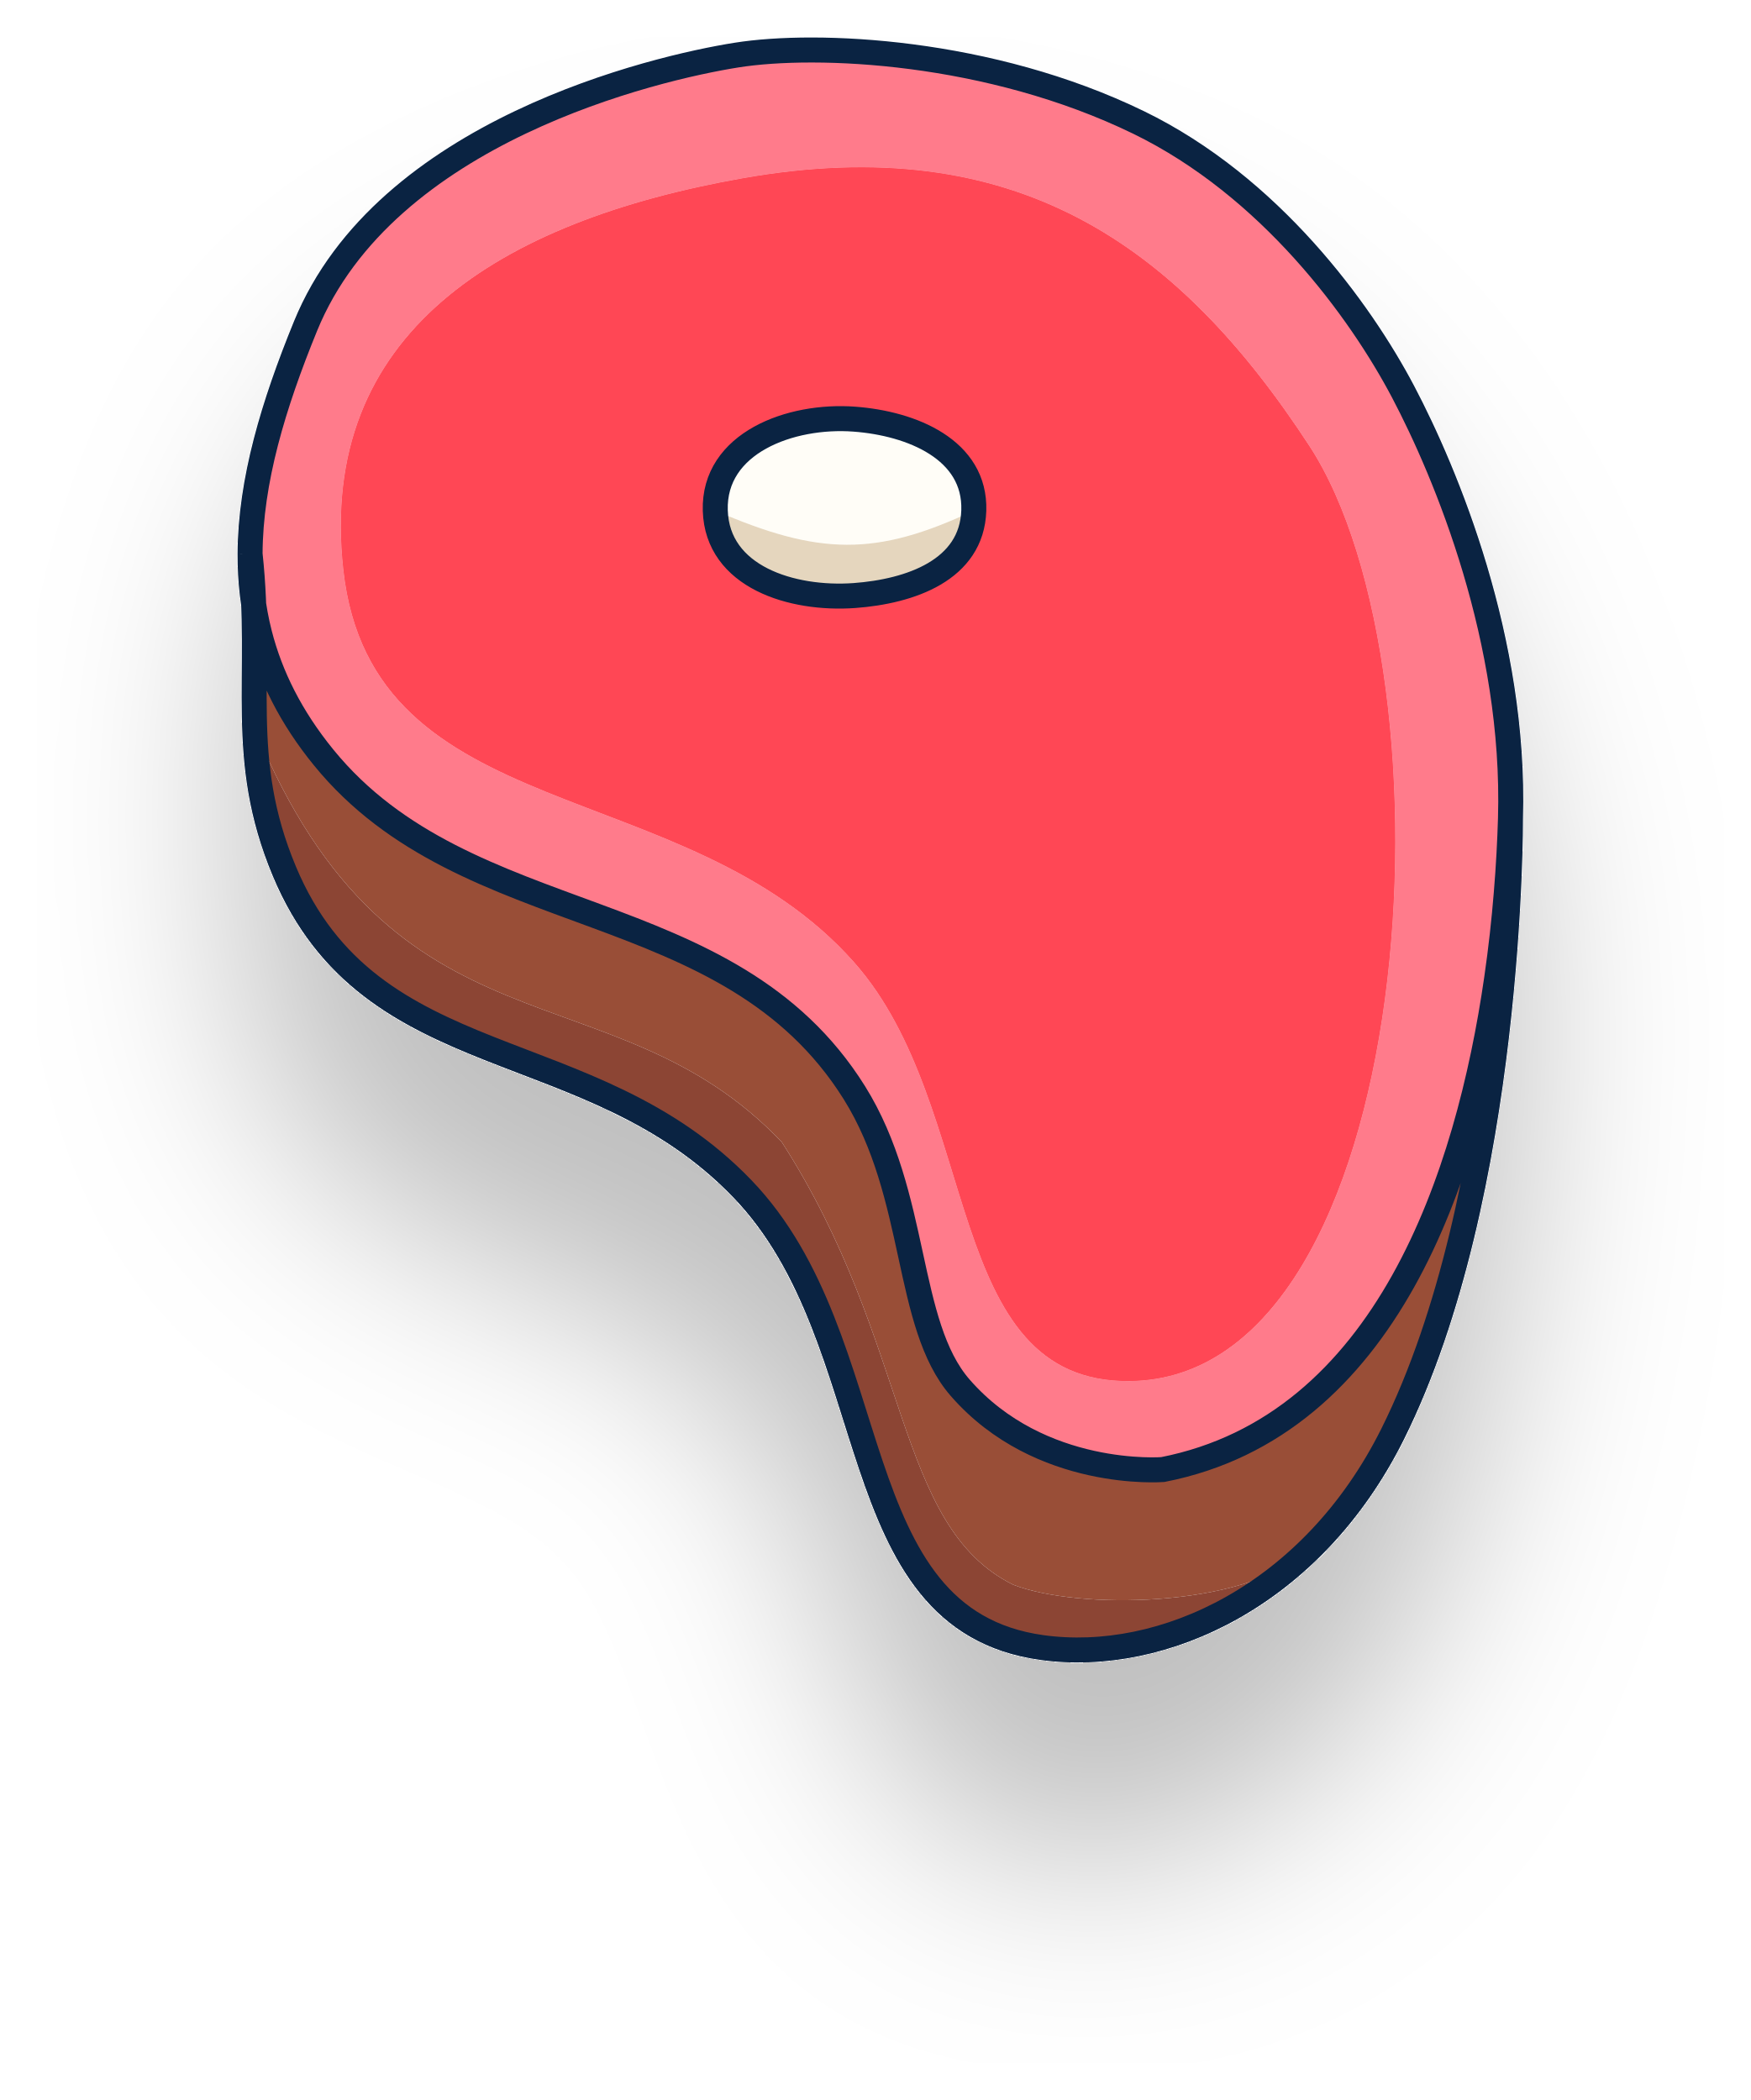
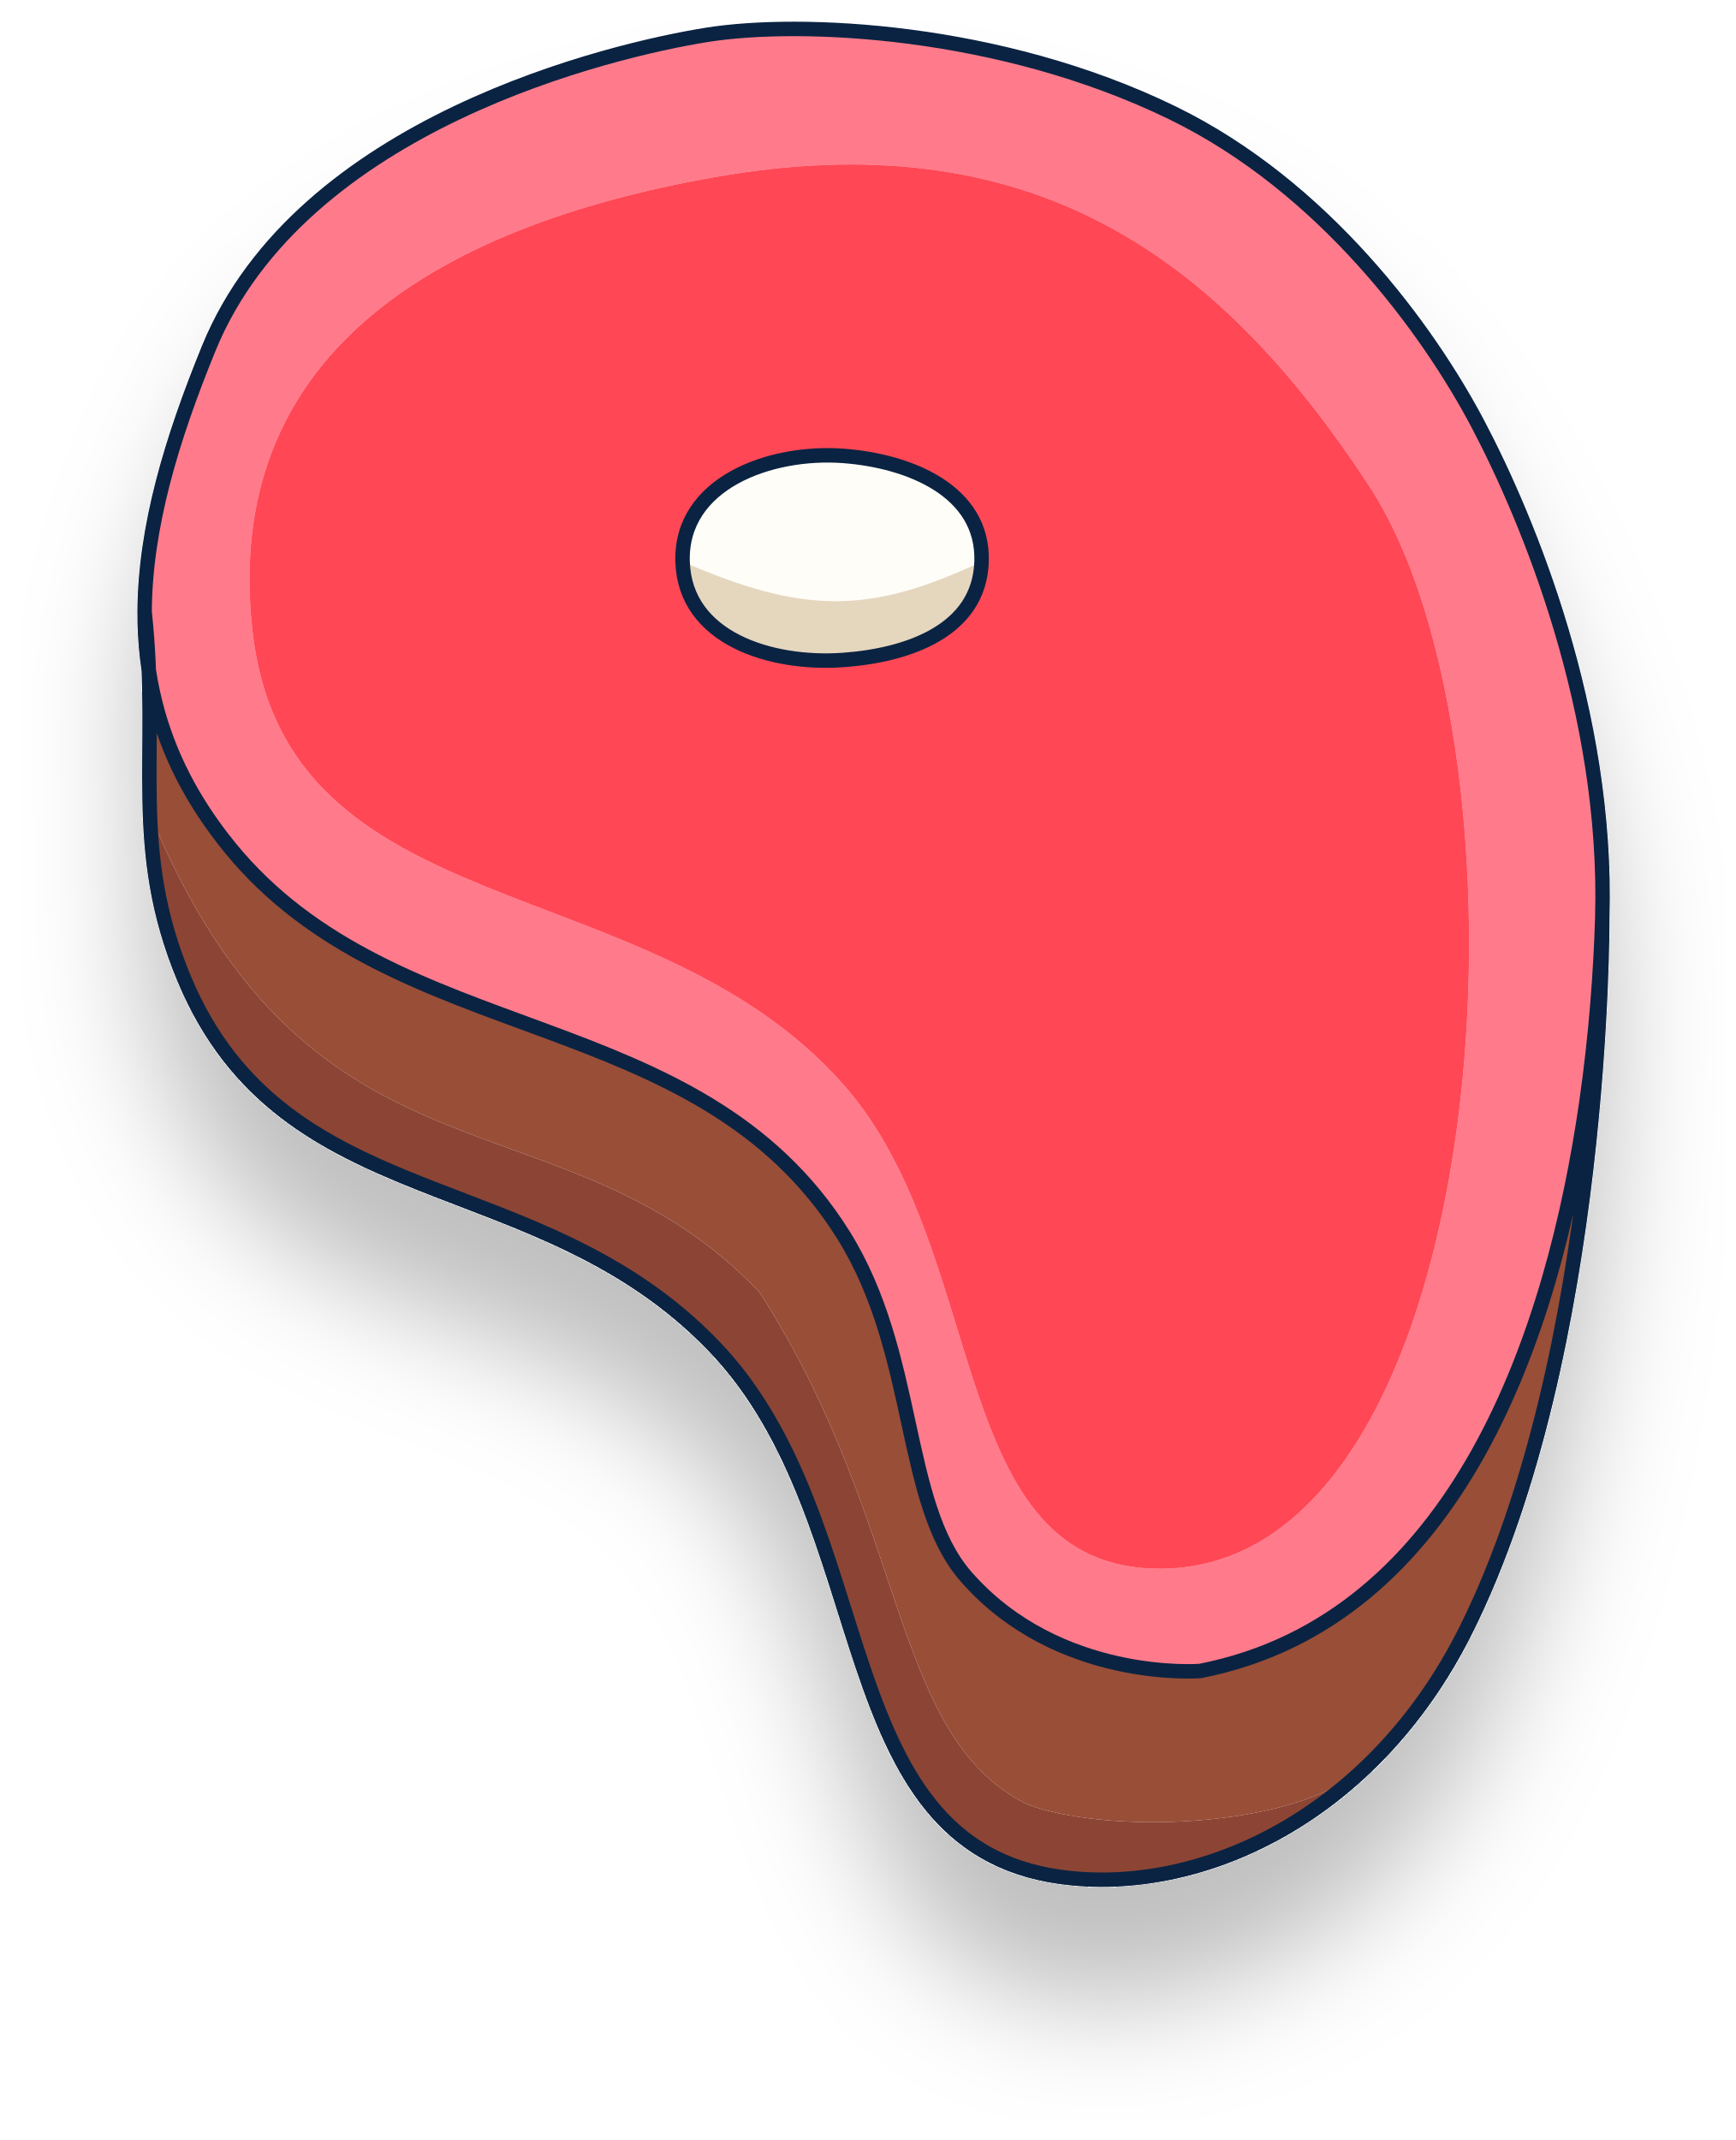
- <svg xmlns="http://www.w3.org/2000/svg" width="35" height="42" viewBox="0 0 35 42" fill="none">
+ <svg xmlns="http://www.w3.org/2000/svg" width="60" height="74" viewBox="0 0 60 74" fill="none">
  <g filter="url(#filter0_d_118_4)">
-     <path fill-rule="evenodd" clip-rule="evenodd" d="M6.472 15.15C9.344 18.678 14.566 17.827 17.083 21.854C18.367 23.909 18.09 26.483 19.199 27.755C20.796 29.588 23.25 29.391 23.25 29.391C27.734 28.512 29.358 23.495 29.925 19.576C30.012 18.978 30.074 18.405 30.117 17.876C30.164 17.317 30.189 16.807 30.202 16.369C30.307 12.808 28.917 9.473 28.056 7.837C27.195 6.202 25.392 3.727 22.766 2.449C19.783 0.998 16.337 0.845 14.725 1.102C13.112 1.358 7.705 2.618 6.109 6.522C5.465 8.099 5.007 9.615 5 11.077C5.033 11.382 5.056 11.728 5.071 12.082C5.101 12.283 5.141 12.482 5.192 12.68C5.408 13.522 5.816 14.345 6.472 15.15ZM14.846 3.566C20.288 2.602 23.541 4.873 26.182 8.922C29.191 13.536 28.395 27.573 22.584 27.621C18.828 27.652 19.653 22.157 17.083 19.25C13.711 15.436 7.437 16.585 6.865 11.392C6.343 6.656 9.997 4.425 14.846 3.566Z" fill="#FF7B8B" />
-     <path fill-rule="evenodd" clip-rule="evenodd" d="M26.182 8.922C23.541 4.873 20.288 2.602 14.846 3.566C9.997 4.425 6.343 6.656 6.865 11.392C7.437 16.585 13.711 15.436 17.083 19.25C19.653 22.157 18.828 27.652 22.584 27.621C28.395 27.573 29.191 13.536 26.182 8.922ZM14.302 10.211C14.261 8.856 15.808 8.287 17.083 8.383C18.23 8.468 19.51 8.991 19.471 10.211C19.433 11.402 18.203 11.829 17.083 11.911C15.832 12.001 14.342 11.54 14.302 10.211Z" fill="#FF7B8B" />
-     <path fill-rule="evenodd" clip-rule="evenodd" d="M26.182 8.922C23.541 4.873 20.288 2.602 14.846 3.566C9.997 4.425 6.343 6.656 6.865 11.392C7.437 16.585 13.711 15.436 17.083 19.25C19.653 22.157 18.828 27.652 22.584 27.621C28.395 27.573 29.191 13.536 26.182 8.922ZM14.302 10.211C14.261 8.856 15.808 8.287 17.083 8.383C18.23 8.468 19.51 8.991 19.471 10.211C19.433 11.402 18.203 11.829 17.083 11.911C15.832 12.001 14.342 11.54 14.302 10.211Z" fill="#FF4755" />
-     <path d="M17.083 8.383C15.808 8.287 14.261 8.856 14.302 10.211C16.374 11.109 17.508 11.137 19.471 10.211C19.51 8.991 18.23 8.468 17.083 8.383Z" fill="#FFFDF7" />
-     <path d="M17.083 11.911C18.203 11.829 19.433 11.402 19.471 10.211C17.508 11.137 16.374 11.109 14.302 10.211C14.342 11.54 15.832 12.001 17.083 11.911Z" fill="#E5D6BE" />
-     <path d="M17.083 21.854C14.566 17.827 9.344 18.678 6.472 15.15C5.816 14.345 5.408 13.522 5.192 12.68C5.141 12.482 5.101 12.283 5.071 12.082C5.123 13.284 5.092 14.567 5.092 14.567C7.894 21.372 12.216 19.25 15.632 22.842C18.231 26.883 17.876 30.508 20.257 31.694C21.557 32.198 24.81 32.159 26.121 31.049C26.782 30.418 27.373 29.631 27.844 28.685C30.245 23.872 30.202 16.369 30.202 16.369C30.189 16.807 30.164 17.317 30.117 17.876C30.074 18.405 30.012 18.978 29.925 19.576C29.358 23.495 27.734 28.512 23.25 29.391C23.25 29.391 20.796 29.588 19.199 27.755C18.09 26.483 18.367 23.909 17.083 21.854Z" fill="#994E37" />
-     <path d="M5.686 17.427C7.42 21.571 11.796 20.603 14.846 23.778C17.777 26.829 16.759 32.386 20.831 32.951C22.539 33.188 24.532 32.568 26.121 31.049C24.81 32.159 21.557 32.198 20.257 31.694C17.876 30.508 18.231 26.883 15.632 22.842C12.216 19.25 7.894 21.372 5.092 14.567C5.092 14.567 5.247 16.379 5.686 17.427Z" fill="#8C4534" />
-     <path d="M30.202 16.369C30.307 12.808 28.917 9.473 28.056 7.837C27.195 6.202 25.392 3.727 22.766 2.449C19.783 0.998 16.337 0.845 14.725 1.102C13.112 1.358 7.705 2.618 6.109 6.522C5.465 8.099 5.007 9.615 5 11.077M30.202 16.369C30.189 16.807 30.164 17.317 30.117 17.876C30.074 18.405 30.012 18.978 29.925 19.576C29.358 23.495 27.734 28.512 23.25 29.391C23.25 29.391 20.796 29.588 19.199 27.755C18.09 26.483 18.367 23.909 17.083 21.854C14.566 17.827 9.344 18.678 6.472 15.15C5.816 14.345 5.408 13.522 5.192 12.68C5.057 12.153 4.998 11.619 5 11.077M30.202 16.369C30.202 16.369 30.245 23.872 27.844 28.685C26.238 31.905 23.25 33.286 20.831 32.951C16.759 32.386 17.777 26.829 14.846 23.778C11.796 20.603 7.42 21.571 5.686 17.427C4.731 15.146 5.268 13.557 5 11.077M14.302 10.211C14.261 8.856 15.808 8.287 17.083 8.383C18.23 8.468 19.51 8.991 19.471 10.211C19.433 11.402 18.203 11.829 17.083 11.911C15.832 12.001 14.342 11.54 14.302 10.211Z" stroke="#0A2342" stroke-width="0.5" />
+     <path fill-rule="evenodd" clip-rule="evenodd" d="M7.944 29.3C13.688 36.356 24.132 34.655 29.165 42.707C31.734 46.817 31.18 51.965 33.397 54.51C36.592 58.177 41.499 57.782 41.499 57.782C50.468 56.025 53.717 45.989 54.851 38.153C55.024 36.956 55.148 35.81 55.235 34.753C55.327 33.634 55.379 32.614 55.405 31.738C55.615 24.617 52.834 17.946 51.112 14.675C49.39 11.403 45.784 6.453 40.532 3.898C34.565 0.995 27.674 0.691 24.449 1.204C21.224 1.717 10.409 4.235 7.218 12.045C5.93 15.198 5.014 18.23 5 21.154C5.066 21.763 5.111 22.457 5.142 23.164C5.203 23.565 5.283 23.964 5.385 24.361C5.816 26.044 6.632 27.689 7.944 29.3ZM24.691 6.132C35.577 4.204 42.081 8.745 47.364 16.844C53.382 26.072 51.79 54.145 40.169 54.242C32.656 54.305 34.305 43.313 29.165 37.5C22.422 29.873 9.873 32.171 8.73 21.784C7.687 12.311 14.995 7.849 24.691 6.132Z" fill="#FF7B8B" />
+     <path fill-rule="evenodd" clip-rule="evenodd" d="M47.364 16.844C42.081 8.745 35.577 4.204 24.691 6.132C14.995 7.849 7.687 12.311 8.73 21.784C9.873 32.171 22.422 29.873 29.165 37.5C34.305 43.313 32.656 54.305 40.169 54.242C51.79 54.145 53.382 26.072 47.364 16.844ZM23.603 19.422C23.521 16.712 26.616 15.575 29.165 15.765C31.46 15.937 34.02 16.983 33.941 19.422C33.865 21.803 31.406 22.659 29.165 22.821C26.664 23.003 23.683 22.08 23.603 19.422Z" fill="#FF7B8B" />
+     <path fill-rule="evenodd" clip-rule="evenodd" d="M47.364 16.844C42.081 8.745 35.577 4.204 24.691 6.132C14.995 7.849 7.687 12.311 8.73 21.784C9.873 32.171 22.422 29.873 29.165 37.5C34.305 43.313 32.656 54.305 40.169 54.242C51.79 54.145 53.382 26.072 47.364 16.844ZM23.603 19.422C23.521 16.712 26.616 15.575 29.165 15.765C31.46 15.937 34.02 16.983 33.941 19.422C33.865 21.803 31.406 22.659 29.165 22.821C26.664 23.003 23.683 22.08 23.603 19.422Z" fill="#FF4755" />
+     <path d="M29.165 15.765C26.616 15.575 23.521 16.712 23.603 19.422C27.749 21.218 30.016 21.274 33.941 19.422C34.02 16.983 31.46 15.937 29.165 15.765Z" fill="#FFFDF7" />
+     <path d="M29.165 22.821C31.406 22.659 33.865 21.803 33.941 19.422C30.016 21.274 27.749 21.218 23.603 19.422C23.683 22.08 26.664 23.003 29.165 22.821Z" fill="#E5D6BE" />
+     <path d="M29.165 42.707C24.132 34.655 13.688 36.356 7.944 29.3C6.632 27.689 5.816 26.044 5.385 24.361C5.283 23.964 5.203 23.565 5.142 23.164C5.247 25.568 5.184 28.134 5.184 28.134C10.788 41.745 19.431 37.5 26.263 44.684C31.463 52.767 30.752 60.015 35.514 62.389C38.113 63.396 44.62 63.318 47.243 61.098C48.564 59.835 49.746 58.261 50.689 56.37C55.491 46.744 55.405 31.738 55.405 31.738C55.379 32.614 55.327 33.634 55.235 34.753C55.148 35.81 55.024 36.956 54.851 38.153C53.717 45.989 50.468 56.025 41.499 57.782C41.499 57.782 36.592 58.177 33.397 54.51C31.18 51.965 31.734 46.817 29.165 42.707Z" fill="#994E37" />
+     <path d="M6.372 33.855C9.84 42.142 18.591 40.205 24.691 46.556C30.553 52.659 28.518 63.772 36.662 64.902C40.079 65.376 44.064 64.137 47.243 61.098C44.62 63.318 38.113 63.396 35.514 62.389C30.752 60.015 31.463 52.767 26.263 44.684C19.431 37.5 10.788 41.745 5.184 28.134C5.184 28.134 5.495 31.758 6.372 33.855Z" fill="#8C4534" />
+     <path d="M55.405 31.738C55.615 24.617 52.834 17.946 51.112 14.675C49.39 11.403 45.784 6.453 40.532 3.898C34.565 0.995 27.674 0.691 24.449 1.204C21.224 1.717 10.409 4.235 7.218 12.045C5.93 15.198 5.014 18.23 5 21.154M55.405 31.738C55.379 32.614 55.327 33.634 55.235 34.753C55.148 35.81 55.024 36.956 54.851 38.153C53.717 45.989 50.468 56.025 41.499 57.782C41.499 57.782 36.592 58.177 33.397 54.51C31.18 51.965 31.734 46.817 29.165 42.707C24.132 34.655 13.688 36.356 7.944 29.3C6.632 27.689 5.816 26.044 5.385 24.361C5.114 23.306 4.995 22.238 5 21.154M55.405 31.738C55.405 31.738 55.491 46.744 50.689 56.37C47.476 62.81 41.499 65.573 36.662 64.902C28.518 63.772 30.553 52.659 24.691 46.556C18.591 40.205 9.84 42.142 6.372 33.855C4.463 29.292 5.536 26.114 5 21.154M23.603 19.422C23.521 16.712 26.616 15.575 29.165 15.765C31.46 15.937 34.02 16.983 33.941 19.422C33.865 21.803 31.406 22.659 29.165 22.821C26.664 23.003 23.683 22.08 23.603 19.422Z" stroke="#0A2342" stroke-width="0.5" />
  </g>
  <defs>
-     <filter id="filter0_d_118_4" x="0.75" y="0.75" width="33.708" height="40.5" filterUnits="userSpaceOnUse" color-interpolation-filters="sRGB">
+     <filter id="filter0_d_118_4" x="0.75" y="0.75" width="58.916" height="72.5" filterUnits="userSpaceOnUse" color-interpolation-filters="sRGB">
      <feFlood flood-opacity="0" result="BackgroundImageFix" />
      <feColorMatrix in="SourceAlpha" type="matrix" values="0 0 0 0 0 0 0 0 0 0 0 0 0 0 0 0 0 0 127 0" result="hardAlpha" />
      <feOffset dy="4" />
      <feGaussianBlur stdDeviation="2" />
      <feComposite in2="hardAlpha" operator="out" />
      <feColorMatrix type="matrix" values="0 0 0 0 0 0 0 0 0 0 0 0 0 0 0 0 0 0 0.25 0" />
      <feBlend mode="normal" in2="BackgroundImageFix" result="effect1_dropShadow_118_4" />
      <feBlend mode="normal" in="SourceGraphic" in2="effect1_dropShadow_118_4" result="shape" />
    </filter>
  </defs>
</svg>
